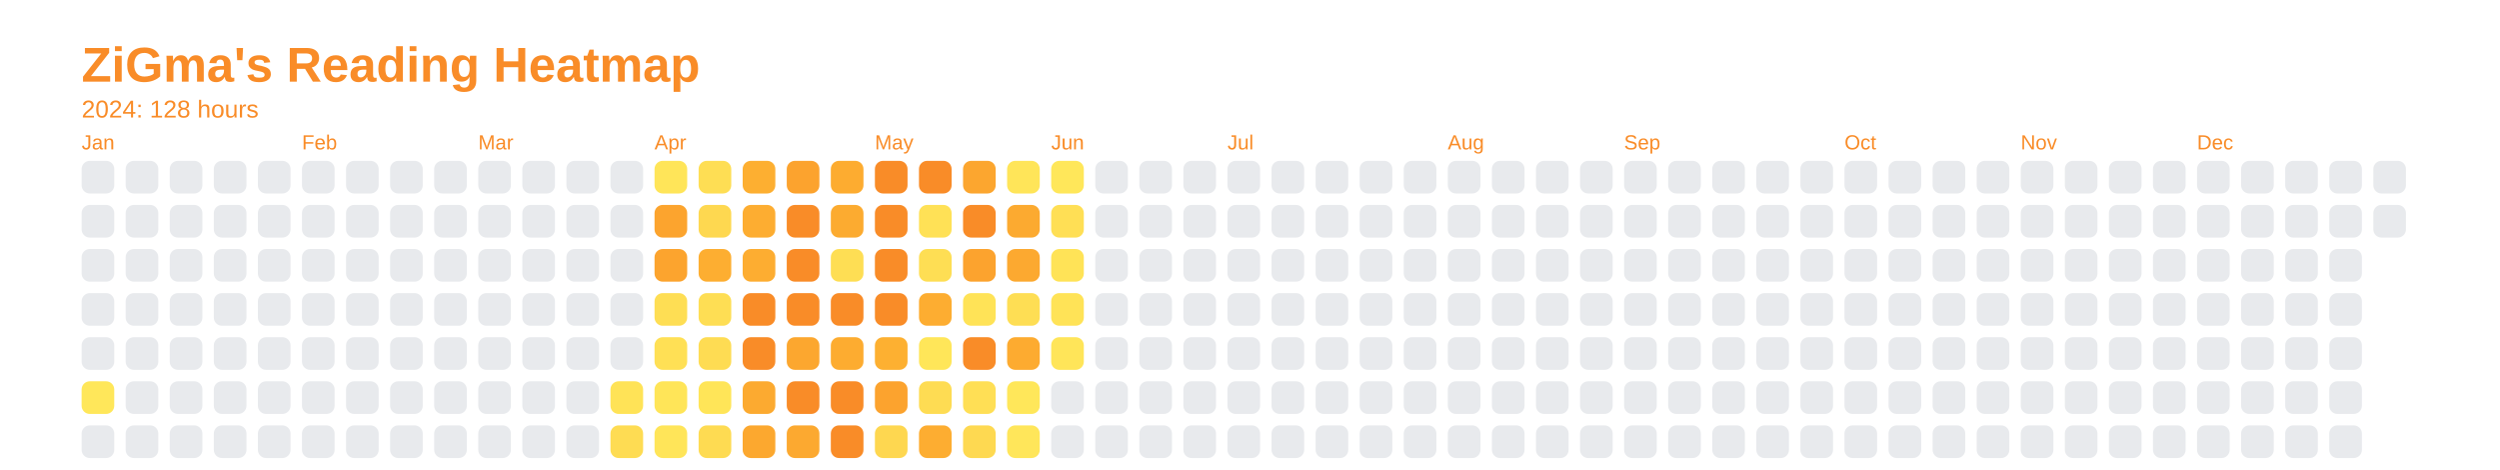
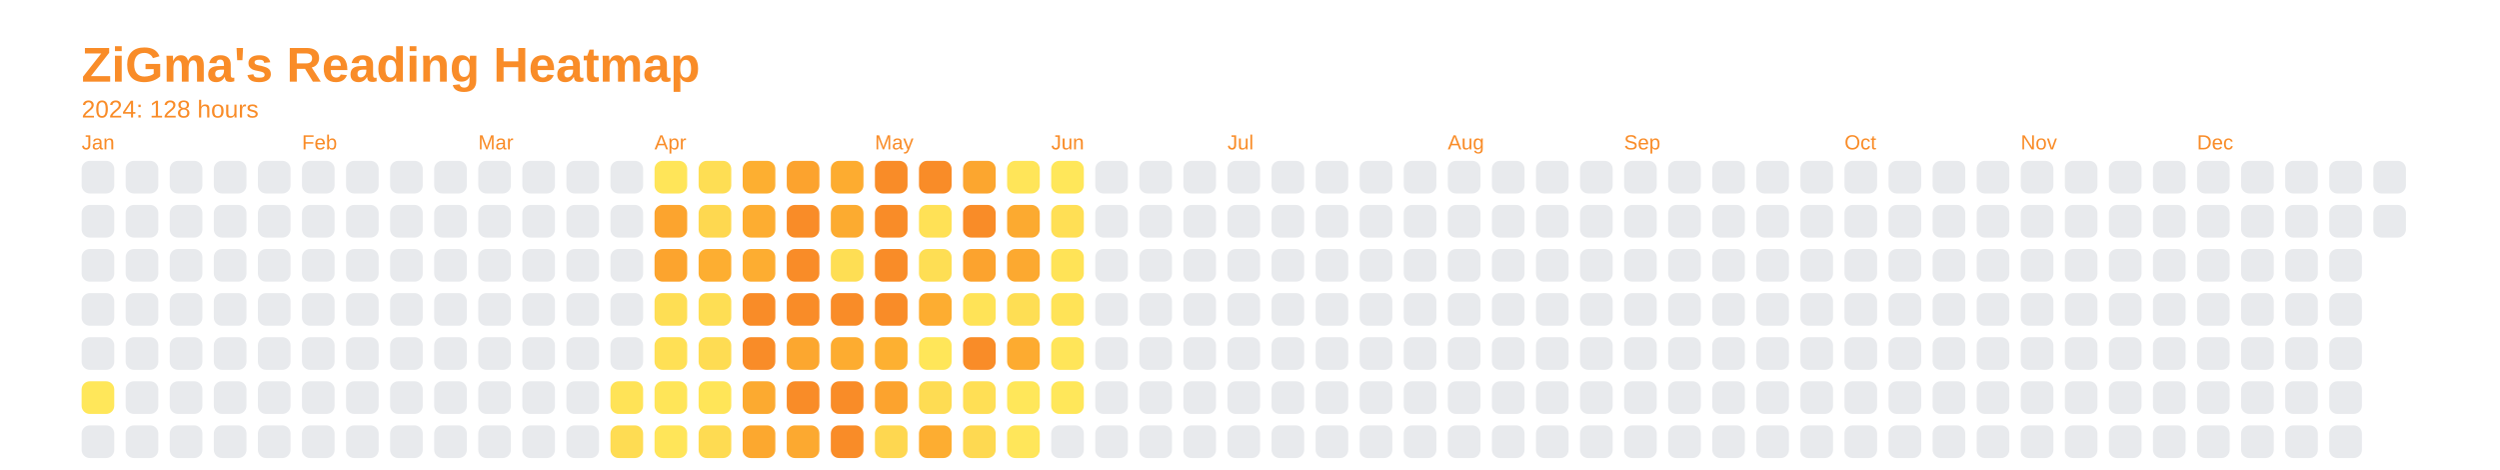
<svg xmlns="http://www.w3.org/2000/svg" baseProfile="full" height="57.5mm" version="1.1" viewBox="0,0,306.2,57.5" width="306.2mm">
  <defs />
  <rect fill="none" height="57.5" width="306.2" x="0" y="0" />
  <text fill="#f98c28" style="font-size:6px; font-family:Arial; font-weight:bold;" x="10" y="10">ZiGma's Reading Heatmap</text>
  <text fill="#f98c28" style="font-size:3px; font-family:Arial;" x="10" y="14.4">2024: 128 hours</text>
  <text fill="#f98c28" style="font-size:2.5px; font-family:Arial" x="10" y="18.3">Jan</text>
  <rect fill="#e8eaed" height="4" rx="1" ry="1" width="4" x="10" y="19.7" />
  <rect fill="#e8eaed" height="4" rx="1" ry="1" width="4" x="10" y="25.1" />
  <rect fill="#e8eaed" height="4" rx="1" ry="1" width="4" x="10" y="30.5" />
  <rect fill="#e8eaed" height="4" rx="1" ry="1" width="4" x="10" y="35.9" />
  <rect fill="#e8eaed" height="4" rx="1" ry="1" width="4" x="10" y="41.3" />
  <rect fill="#ffe75a" height="4" rx="1" ry="1" width="4" x="10" y="46.7" />
  <rect fill="#e8eaed" height="4" rx="1" ry="1" width="4" x="10" y="52.1" />
  <rect fill="#e8eaed" height="4" rx="1" ry="1" width="4" x="15.4" y="19.7" />
  <rect fill="#e8eaed" height="4" rx="1" ry="1" width="4" x="15.4" y="25.1" />
  <rect fill="#e8eaed" height="4" rx="1" ry="1" width="4" x="15.4" y="30.5" />
  <rect fill="#e8eaed" height="4" rx="1" ry="1" width="4" x="15.4" y="35.9" />
  <rect fill="#e8eaed" height="4" rx="1" ry="1" width="4" x="15.4" y="41.3" />
  <rect fill="#e8eaed" height="4" rx="1" ry="1" width="4" x="15.4" y="46.7" />
  <rect fill="#e8eaed" height="4" rx="1" ry="1" width="4" x="15.4" y="52.1" />
  <rect fill="#e8eaed" height="4" rx="1" ry="1" width="4" x="20.8" y="19.7" />
  <rect fill="#e8eaed" height="4" rx="1" ry="1" width="4" x="20.8" y="25.1" />
  <rect fill="#e8eaed" height="4" rx="1" ry="1" width="4" x="20.8" y="30.5" />
  <rect fill="#e8eaed" height="4" rx="1" ry="1" width="4" x="20.8" y="35.9" />
  <rect fill="#e8eaed" height="4" rx="1" ry="1" width="4" x="20.8" y="41.3" />
  <rect fill="#e8eaed" height="4" rx="1" ry="1" width="4" x="20.8" y="46.7" />
  <rect fill="#e8eaed" height="4" rx="1" ry="1" width="4" x="20.8" y="52.1" />
  <rect fill="#e8eaed" height="4" rx="1" ry="1" width="4" x="26.2" y="19.7" />
  <rect fill="#e8eaed" height="4" rx="1" ry="1" width="4" x="26.2" y="25.1" />
  <rect fill="#e8eaed" height="4" rx="1" ry="1" width="4" x="26.2" y="30.5" />
  <rect fill="#e8eaed" height="4" rx="1" ry="1" width="4" x="26.2" y="35.9" />
  <rect fill="#e8eaed" height="4" rx="1" ry="1" width="4" x="26.2" y="41.3" />
  <rect fill="#e8eaed" height="4" rx="1" ry="1" width="4" x="26.2" y="46.7" />
  <rect fill="#e8eaed" height="4" rx="1" ry="1" width="4" x="26.2" y="52.1" />
  <rect fill="#e8eaed" height="4" rx="1" ry="1" width="4" x="31.6" y="19.7" />
  <rect fill="#e8eaed" height="4" rx="1" ry="1" width="4" x="31.6" y="25.1" />
  <rect fill="#e8eaed" height="4" rx="1" ry="1" width="4" x="31.6" y="30.5" />
  <rect fill="#e8eaed" height="4" rx="1" ry="1" width="4" x="31.6" y="35.9" />
  <rect fill="#e8eaed" height="4" rx="1" ry="1" width="4" x="31.6" y="41.3" />
  <rect fill="#e8eaed" height="4" rx="1" ry="1" width="4" x="31.6" y="46.7" />
  <rect fill="#e8eaed" height="4" rx="1" ry="1" width="4" x="31.6" y="52.1" />
  <text fill="#f98c28" style="font-size:2.5px; font-family:Arial" x="37.0" y="18.3">Feb</text>
  <rect fill="#e8eaed" height="4" rx="1" ry="1" width="4" x="37.0" y="19.7" />
  <rect fill="#e8eaed" height="4" rx="1" ry="1" width="4" x="37.0" y="25.1" />
  <rect fill="#e8eaed" height="4" rx="1" ry="1" width="4" x="37.0" y="30.5" />
  <rect fill="#e8eaed" height="4" rx="1" ry="1" width="4" x="37.0" y="35.9" />
  <rect fill="#e8eaed" height="4" rx="1" ry="1" width="4" x="37.0" y="41.3" />
  <rect fill="#e8eaed" height="4" rx="1" ry="1" width="4" x="37.0" y="46.7" />
  <rect fill="#e8eaed" height="4" rx="1" ry="1" width="4" x="37.0" y="52.1" />
  <rect fill="#e8eaed" height="4" rx="1" ry="1" width="4" x="42.4" y="19.7" />
  <rect fill="#e8eaed" height="4" rx="1" ry="1" width="4" x="42.4" y="25.1" />
  <rect fill="#e8eaed" height="4" rx="1" ry="1" width="4" x="42.4" y="30.5" />
  <rect fill="#e8eaed" height="4" rx="1" ry="1" width="4" x="42.4" y="35.9" />
  <rect fill="#e8eaed" height="4" rx="1" ry="1" width="4" x="42.4" y="41.3" />
  <rect fill="#e8eaed" height="4" rx="1" ry="1" width="4" x="42.4" y="46.7" />
  <rect fill="#e8eaed" height="4" rx="1" ry="1" width="4" x="42.4" y="52.1" />
  <rect fill="#e8eaed" height="4" rx="1" ry="1" width="4" x="47.8" y="19.7" />
  <rect fill="#e8eaed" height="4" rx="1" ry="1" width="4" x="47.8" y="25.1" />
  <rect fill="#e8eaed" height="4" rx="1" ry="1" width="4" x="47.8" y="30.5" />
  <rect fill="#e8eaed" height="4" rx="1" ry="1" width="4" x="47.8" y="35.9" />
  <rect fill="#e8eaed" height="4" rx="1" ry="1" width="4" x="47.8" y="41.3" />
  <rect fill="#e8eaed" height="4" rx="1" ry="1" width="4" x="47.8" y="46.7" />
  <rect fill="#e8eaed" height="4" rx="1" ry="1" width="4" x="47.8" y="52.1" />
  <rect fill="#e8eaed" height="4" rx="1" ry="1" width="4" x="53.2" y="19.7" />
  <rect fill="#e8eaed" height="4" rx="1" ry="1" width="4" x="53.2" y="25.1" />
  <rect fill="#e8eaed" height="4" rx="1" ry="1" width="4" x="53.2" y="30.5" />
  <rect fill="#e8eaed" height="4" rx="1" ry="1" width="4" x="53.2" y="35.9" />
  <rect fill="#e8eaed" height="4" rx="1" ry="1" width="4" x="53.2" y="41.3" />
  <rect fill="#e8eaed" height="4" rx="1" ry="1" width="4" x="53.2" y="46.7" />
  <rect fill="#e8eaed" height="4" rx="1" ry="1" width="4" x="53.2" y="52.1" />
  <text fill="#f98c28" style="font-size:2.5px; font-family:Arial" x="58.6" y="18.3">Mar</text>
  <rect fill="#e8eaed" height="4" rx="1" ry="1" width="4" x="58.6" y="19.7" />
  <rect fill="#e8eaed" height="4" rx="1" ry="1" width="4" x="58.6" y="25.1" />
  <rect fill="#e8eaed" height="4" rx="1" ry="1" width="4" x="58.6" y="30.5" />
  <rect fill="#e8eaed" height="4" rx="1" ry="1" width="4" x="58.6" y="35.9" />
  <rect fill="#e8eaed" height="4" rx="1" ry="1" width="4" x="58.6" y="41.3" />
  <rect fill="#e8eaed" height="4" rx="1" ry="1" width="4" x="58.6" y="46.7" />
  <rect fill="#e8eaed" height="4" rx="1" ry="1" width="4" x="58.6" y="52.1" />
  <rect fill="#e8eaed" height="4" rx="1" ry="1" width="4" x="64" y="19.7" />
  <rect fill="#e8eaed" height="4" rx="1" ry="1" width="4" x="64" y="25.1" />
  <rect fill="#e8eaed" height="4" rx="1" ry="1" width="4" x="64" y="30.5" />
  <rect fill="#e8eaed" height="4" rx="1" ry="1" width="4" x="64" y="35.9" />
  <rect fill="#e8eaed" height="4" rx="1" ry="1" width="4" x="64" y="41.3" />
  <rect fill="#e8eaed" height="4" rx="1" ry="1" width="4" x="64" y="46.7" />
  <rect fill="#e8eaed" height="4" rx="1" ry="1" width="4" x="64" y="52.1" />
  <rect fill="#e8eaed" height="4" rx="1" ry="1" width="4" x="69.4" y="19.7" />
  <rect fill="#e8eaed" height="4" rx="1" ry="1" width="4" x="69.4" y="25.1" />
  <rect fill="#e8eaed" height="4" rx="1" ry="1" width="4" x="69.4" y="30.5" />
  <rect fill="#e8eaed" height="4" rx="1" ry="1" width="4" x="69.4" y="35.9" />
  <rect fill="#e8eaed" height="4" rx="1" ry="1" width="4" x="69.4" y="41.3" />
  <rect fill="#e8eaed" height="4" rx="1" ry="1" width="4" x="69.4" y="46.7" />
  <rect fill="#e8eaed" height="4" rx="1" ry="1" width="4" x="69.4" y="52.1" />
  <rect fill="#e8eaed" height="4" rx="1" ry="1" width="4" x="74.8" y="19.7" />
  <rect fill="#e8eaed" height="4" rx="1" ry="1" width="4" x="74.8" y="25.1" />
  <rect fill="#e8eaed" height="4" rx="1" ry="1" width="4" x="74.8" y="30.5" />
  <rect fill="#e8eaed" height="4" rx="1" ry="1" width="4" x="74.8" y="35.9" />
  <rect fill="#e8eaed" height="4" rx="1" ry="1" width="4" x="74.8" y="41.3" />
  <rect fill="#ffe357" height="4" rx="1" ry="1" width="4" x="74.8" y="46.7" />
  <rect fill="#fedc53" height="4" rx="1" ry="1" width="4" x="74.8" y="52.1" />
  <text fill="#f98c28" style="font-size:2.5px; font-family:Arial" x="80.2" y="18.3">Apr</text>
  <rect fill="#ffe559" height="4" rx="1" ry="1" width="4" x="80.2" y="19.7" />
  <rect fill="#fca42e" height="4" rx="1" ry="1" width="4" x="80.2" y="25.1" />
  <rect fill="#fca42e" height="4" rx="1" ry="1" width="4" x="80.2" y="30.5" />
  <rect fill="#fede54" height="4" rx="1" ry="1" width="4" x="80.2" y="35.9" />
  <rect fill="#ffe055" height="4" rx="1" ry="1" width="4" x="80.2" y="41.3" />
  <rect fill="#ffe558" height="4" rx="1" ry="1" width="4" x="80.2" y="46.7" />
  <rect fill="#ffe559" height="4" rx="1" ry="1" width="4" x="80.2" y="52.1" />
  <rect fill="#fede54" height="4" rx="1" ry="1" width="4" x="85.6" y="19.7" />
  <rect fill="#fed850" height="4" rx="1" ry="1" width="4" x="85.6" y="25.1" />
  <rect fill="#fdae31" height="4" rx="1" ry="1" width="4" x="85.6" y="30.5" />
  <rect fill="#fede54" height="4" rx="1" ry="1" width="4" x="85.6" y="35.9" />
  <rect fill="#fedc53" height="4" rx="1" ry="1" width="4" x="85.6" y="41.3" />
  <rect fill="#ffe558" height="4" rx="1" ry="1" width="4" x="85.6" y="46.7" />
  <rect fill="#fedb52" height="4" rx="1" ry="1" width="4" x="85.6" y="52.1" />
  <rect fill="#fdaf31" height="4" rx="1" ry="1" width="4" x="91" y="19.7" />
  <rect fill="#fdad31" height="4" rx="1" ry="1" width="4" x="91" y="25.1" />
  <rect fill="#fdad31" height="4" rx="1" ry="1" width="4" x="91" y="30.5" />
  <rect fill="#f98c28" height="4" rx="1" ry="1" width="4" x="91" y="35.9" />
  <rect fill="#f98c28" height="4" rx="1" ry="1" width="4" x="91" y="41.3" />
  <rect fill="#fcaa30" height="4" rx="1" ry="1" width="4" x="91" y="46.7" />
  <rect fill="#fca82f" height="4" rx="1" ry="1" width="4" x="91" y="52.1" />
  <rect fill="#fca32e" height="4" rx="1" ry="1" width="4" x="96.4" y="19.7" />
  <rect fill="#f98c28" height="4" rx="1" ry="1" width="4" x="96.4" y="25.1" />
  <rect fill="#f98c28" height="4" rx="1" ry="1" width="4" x="96.4" y="30.5" />
  <rect fill="#f98c28" height="4" rx="1" ry="1" width="4" x="96.4" y="35.9" />
  <rect fill="#fca72f" height="4" rx="1" ry="1" width="4" x="96.4" y="41.3" />
  <rect fill="#f98c28" height="4" rx="1" ry="1" width="4" x="96.4" y="46.7" />
  <rect fill="#fca930" height="4" rx="1" ry="1" width="4" x="96.4" y="52.1" />
  <rect fill="#fdac30" height="4" rx="1" ry="1" width="4" x="101.8" y="19.7" />
  <rect fill="#fcab30" height="4" rx="1" ry="1" width="4" x="101.8" y="25.1" />
  <rect fill="#fede54" height="4" rx="1" ry="1" width="4" x="101.8" y="30.5" />
  <rect fill="#f98c28" height="4" rx="1" ry="1" width="4" x="101.8" y="35.9" />
  <rect fill="#fdac30" height="4" rx="1" ry="1" width="4" x="101.8" y="41.3" />
  <rect fill="#f98c28" height="4" rx="1" ry="1" width="4" x="101.8" y="46.7" />
  <rect fill="#f98c28" height="4" rx="1" ry="1" width="4" x="101.8" y="52.1" />
  <text fill="#f98c28" style="font-size:2.5px; font-family:Arial" x="107.2" y="18.3">May</text>
  <rect fill="#f98c28" height="4" rx="1" ry="1" width="4" x="107.2" y="19.7" />
  <rect fill="#f98c28" height="4" rx="1" ry="1" width="4" x="107.2" y="25.1" />
  <rect fill="#f98c28" height="4" rx="1" ry="1" width="4" x="107.2" y="30.5" />
  <rect fill="#f98c28" height="4" rx="1" ry="1" width="4" x="107.2" y="35.9" />
  <rect fill="#fdb031" height="4" rx="1" ry="1" width="4" x="107.2" y="41.3" />
  <rect fill="#fca32e" height="4" rx="1" ry="1" width="4" x="107.2" y="46.7" />
  <rect fill="#fed750" height="4" rx="1" ry="1" width="4" x="107.2" y="52.1" />
  <rect fill="#f98c28" height="4" rx="1" ry="1" width="4" x="112.6" y="19.7" />
  <rect fill="#ffe156" height="4" rx="1" ry="1" width="4" x="112.6" y="25.1" />
  <rect fill="#fede54" height="4" rx="1" ry="1" width="4" x="112.6" y="30.5" />
  <rect fill="#fdad31" height="4" rx="1" ry="1" width="4" x="112.6" y="35.9" />
  <rect fill="#ffe659" height="4" rx="1" ry="1" width="4" x="112.6" y="41.3" />
  <rect fill="#fedc53" height="4" rx="1" ry="1" width="4" x="112.6" y="46.7" />
  <rect fill="#fdad31" height="4" rx="1" ry="1" width="4" x="112.6" y="52.1" />
  <rect fill="#fca62f" height="4" rx="1" ry="1" width="4" x="118" y="19.7" />
  <rect fill="#f98c28" height="4" rx="1" ry="1" width="4" x="118" y="25.1" />
  <rect fill="#fca32e" height="4" rx="1" ry="1" width="4" x="118" y="30.5" />
  <rect fill="#ffe357" height="4" rx="1" ry="1" width="4" x="118" y="35.9" />
  <rect fill="#f98c28" height="4" rx="1" ry="1" width="4" x="118" y="41.3" />
  <rect fill="#ffdf55" height="4" rx="1" ry="1" width="4" x="118" y="46.7" />
  <rect fill="#fed951" height="4" rx="1" ry="1" width="4" x="118" y="52.1" />
  <rect fill="#ffe559" height="4" rx="1" ry="1" width="4" x="123.4" y="19.7" />
  <rect fill="#fcaa30" height="4" rx="1" ry="1" width="4" x="123.4" y="25.1" />
  <rect fill="#fca930" height="4" rx="1" ry="1" width="4" x="123.4" y="30.5" />
  <rect fill="#fede54" height="4" rx="1" ry="1" width="4" x="123.4" y="35.9" />
  <rect fill="#fdab30" height="4" rx="1" ry="1" width="4" x="123.4" y="41.3" />
  <rect fill="#ffe75a" height="4" rx="1" ry="1" width="4" x="123.4" y="46.7" />
  <rect fill="#ffe65a" height="4" rx="1" ry="1" width="4" x="123.4" y="52.1" />
  <text fill="#f98c28" style="font-size:2.5px; font-family:Arial" x="128.8" y="18.3">Jun</text>
  <rect fill="#ffe75a" height="4" rx="1" ry="1" width="4" x="128.8" y="19.7" />
  <rect fill="#ffdf55" height="4" rx="1" ry="1" width="4" x="128.8" y="25.1" />
  <rect fill="#ffe357" height="4" rx="1" ry="1" width="4" x="128.8" y="30.5" />
  <rect fill="#ffe357" height="4" rx="1" ry="1" width="4" x="128.8" y="35.9" />
  <rect fill="#ffe559" height="4" rx="1" ry="1" width="4" x="128.8" y="41.3" />
-   <rect fill="#e8eaed" height="4" rx="1" ry="1" width="4" x="128.8" y="46.7" />
+   <rect fill="#ffe75a" height="4" rx="1" ry="1" width="4" x="128.8" y="46.7" />
  <rect fill="#e8eaed" height="4" rx="1" ry="1" width="4" x="128.8" y="52.1" />
  <rect fill="#e8eaed" height="4" rx="1" ry="1" width="4" x="134.2" y="19.7" />
  <rect fill="#e8eaed" height="4" rx="1" ry="1" width="4" x="134.2" y="25.1" />
  <rect fill="#e8eaed" height="4" rx="1" ry="1" width="4" x="134.2" y="30.5" />
  <rect fill="#e8eaed" height="4" rx="1" ry="1" width="4" x="134.2" y="35.9" />
  <rect fill="#e8eaed" height="4" rx="1" ry="1" width="4" x="134.2" y="41.3" />
  <rect fill="#e8eaed" height="4" rx="1" ry="1" width="4" x="134.2" y="46.7" />
  <rect fill="#e8eaed" height="4" rx="1" ry="1" width="4" x="134.2" y="52.1" />
  <rect fill="#e8eaed" height="4" rx="1" ry="1" width="4" x="139.6" y="19.7" />
  <rect fill="#e8eaed" height="4" rx="1" ry="1" width="4" x="139.6" y="25.1" />
  <rect fill="#e8eaed" height="4" rx="1" ry="1" width="4" x="139.6" y="30.5" />
  <rect fill="#e8eaed" height="4" rx="1" ry="1" width="4" x="139.6" y="35.9" />
  <rect fill="#e8eaed" height="4" rx="1" ry="1" width="4" x="139.6" y="41.3" />
  <rect fill="#e8eaed" height="4" rx="1" ry="1" width="4" x="139.6" y="46.7" />
  <rect fill="#e8eaed" height="4" rx="1" ry="1" width="4" x="139.6" y="52.1" />
  <rect fill="#e8eaed" height="4" rx="1" ry="1" width="4" x="145" y="19.7" />
  <rect fill="#e8eaed" height="4" rx="1" ry="1" width="4" x="145" y="25.1" />
  <rect fill="#e8eaed" height="4" rx="1" ry="1" width="4" x="145" y="30.5" />
  <rect fill="#e8eaed" height="4" rx="1" ry="1" width="4" x="145" y="35.9" />
  <rect fill="#e8eaed" height="4" rx="1" ry="1" width="4" x="145" y="41.3" />
  <rect fill="#e8eaed" height="4" rx="1" ry="1" width="4" x="145" y="46.7" />
  <rect fill="#e8eaed" height="4" rx="1" ry="1" width="4" x="145" y="52.1" />
  <text fill="#f98c28" style="font-size:2.5px; font-family:Arial" x="150.4" y="18.3">Jul</text>
  <rect fill="#e8eaed" height="4" rx="1" ry="1" width="4" x="150.4" y="19.7" />
  <rect fill="#e8eaed" height="4" rx="1" ry="1" width="4" x="150.4" y="25.1" />
  <rect fill="#e8eaed" height="4" rx="1" ry="1" width="4" x="150.4" y="30.5" />
  <rect fill="#e8eaed" height="4" rx="1" ry="1" width="4" x="150.4" y="35.9" />
  <rect fill="#e8eaed" height="4" rx="1" ry="1" width="4" x="150.4" y="41.3" />
  <rect fill="#e8eaed" height="4" rx="1" ry="1" width="4" x="150.4" y="46.7" />
  <rect fill="#e8eaed" height="4" rx="1" ry="1" width="4" x="150.4" y="52.1" />
  <rect fill="#e8eaed" height="4" rx="1" ry="1" width="4" x="155.8" y="19.7" />
  <rect fill="#e8eaed" height="4" rx="1" ry="1" width="4" x="155.8" y="25.1" />
  <rect fill="#e8eaed" height="4" rx="1" ry="1" width="4" x="155.8" y="30.5" />
  <rect fill="#e8eaed" height="4" rx="1" ry="1" width="4" x="155.8" y="35.9" />
  <rect fill="#e8eaed" height="4" rx="1" ry="1" width="4" x="155.8" y="41.3" />
  <rect fill="#e8eaed" height="4" rx="1" ry="1" width="4" x="155.8" y="46.7" />
  <rect fill="#e8eaed" height="4" rx="1" ry="1" width="4" x="155.8" y="52.1" />
  <rect fill="#e8eaed" height="4" rx="1" ry="1" width="4" x="161.2" y="19.7" />
  <rect fill="#e8eaed" height="4" rx="1" ry="1" width="4" x="161.2" y="25.1" />
  <rect fill="#e8eaed" height="4" rx="1" ry="1" width="4" x="161.2" y="30.5" />
  <rect fill="#e8eaed" height="4" rx="1" ry="1" width="4" x="161.2" y="35.9" />
  <rect fill="#e8eaed" height="4" rx="1" ry="1" width="4" x="161.2" y="41.3" />
  <rect fill="#e8eaed" height="4" rx="1" ry="1" width="4" x="161.2" y="46.7" />
  <rect fill="#e8eaed" height="4" rx="1" ry="1" width="4" x="161.2" y="52.1" />
  <rect fill="#e8eaed" height="4" rx="1" ry="1" width="4" x="166.6" y="19.7" />
  <rect fill="#e8eaed" height="4" rx="1" ry="1" width="4" x="166.6" y="25.1" />
  <rect fill="#e8eaed" height="4" rx="1" ry="1" width="4" x="166.6" y="30.5" />
  <rect fill="#e8eaed" height="4" rx="1" ry="1" width="4" x="166.6" y="35.9" />
  <rect fill="#e8eaed" height="4" rx="1" ry="1" width="4" x="166.6" y="41.3" />
  <rect fill="#e8eaed" height="4" rx="1" ry="1" width="4" x="166.6" y="46.7" />
  <rect fill="#e8eaed" height="4" rx="1" ry="1" width="4" x="166.6" y="52.1" />
  <rect fill="#e8eaed" height="4" rx="1" ry="1" width="4" x="172" y="19.7" />
  <rect fill="#e8eaed" height="4" rx="1" ry="1" width="4" x="172" y="25.1" />
  <rect fill="#e8eaed" height="4" rx="1" ry="1" width="4" x="172" y="30.5" />
  <rect fill="#e8eaed" height="4" rx="1" ry="1" width="4" x="172" y="35.9" />
  <rect fill="#e8eaed" height="4" rx="1" ry="1" width="4" x="172" y="41.3" />
  <rect fill="#e8eaed" height="4" rx="1" ry="1" width="4" x="172" y="46.7" />
  <rect fill="#e8eaed" height="4" rx="1" ry="1" width="4" x="172" y="52.1" />
  <text fill="#f98c28" style="font-size:2.5px; font-family:Arial" x="177.4" y="18.3">Aug</text>
  <rect fill="#e8eaed" height="4" rx="1" ry="1" width="4" x="177.4" y="19.7" />
  <rect fill="#e8eaed" height="4" rx="1" ry="1" width="4" x="177.4" y="25.1" />
  <rect fill="#e8eaed" height="4" rx="1" ry="1" width="4" x="177.4" y="30.5" />
  <rect fill="#e8eaed" height="4" rx="1" ry="1" width="4" x="177.4" y="35.9" />
  <rect fill="#e8eaed" height="4" rx="1" ry="1" width="4" x="177.4" y="41.3" />
  <rect fill="#e8eaed" height="4" rx="1" ry="1" width="4" x="177.4" y="46.7" />
  <rect fill="#e8eaed" height="4" rx="1" ry="1" width="4" x="177.4" y="52.1" />
  <rect fill="#e8eaed" height="4" rx="1" ry="1" width="4" x="182.8" y="19.7" />
  <rect fill="#e8eaed" height="4" rx="1" ry="1" width="4" x="182.8" y="25.1" />
  <rect fill="#e8eaed" height="4" rx="1" ry="1" width="4" x="182.8" y="30.5" />
  <rect fill="#e8eaed" height="4" rx="1" ry="1" width="4" x="182.8" y="35.9" />
  <rect fill="#e8eaed" height="4" rx="1" ry="1" width="4" x="182.8" y="41.3" />
  <rect fill="#e8eaed" height="4" rx="1" ry="1" width="4" x="182.8" y="46.7" />
  <rect fill="#e8eaed" height="4" rx="1" ry="1" width="4" x="182.8" y="52.1" />
  <rect fill="#e8eaed" height="4" rx="1" ry="1" width="4" x="188.2" y="19.7" />
  <rect fill="#e8eaed" height="4" rx="1" ry="1" width="4" x="188.2" y="25.1" />
  <rect fill="#e8eaed" height="4" rx="1" ry="1" width="4" x="188.2" y="30.5" />
  <rect fill="#e8eaed" height="4" rx="1" ry="1" width="4" x="188.2" y="35.9" />
  <rect fill="#e8eaed" height="4" rx="1" ry="1" width="4" x="188.2" y="41.3" />
  <rect fill="#e8eaed" height="4" rx="1" ry="1" width="4" x="188.2" y="46.7" />
  <rect fill="#e8eaed" height="4" rx="1" ry="1" width="4" x="188.2" y="52.1" />
  <rect fill="#e8eaed" height="4" rx="1" ry="1" width="4" x="193.6" y="19.7" />
  <rect fill="#e8eaed" height="4" rx="1" ry="1" width="4" x="193.6" y="25.1" />
  <rect fill="#e8eaed" height="4" rx="1" ry="1" width="4" x="193.6" y="30.5" />
  <rect fill="#e8eaed" height="4" rx="1" ry="1" width="4" x="193.6" y="35.9" />
  <rect fill="#e8eaed" height="4" rx="1" ry="1" width="4" x="193.6" y="41.3" />
  <rect fill="#e8eaed" height="4" rx="1" ry="1" width="4" x="193.6" y="46.7" />
  <rect fill="#e8eaed" height="4" rx="1" ry="1" width="4" x="193.6" y="52.1" />
  <text fill="#f98c28" style="font-size:2.5px; font-family:Arial" x="199" y="18.3">Sep</text>
  <rect fill="#e8eaed" height="4" rx="1" ry="1" width="4" x="199" y="19.7" />
  <rect fill="#e8eaed" height="4" rx="1" ry="1" width="4" x="199" y="25.1" />
  <rect fill="#e8eaed" height="4" rx="1" ry="1" width="4" x="199" y="30.5" />
  <rect fill="#e8eaed" height="4" rx="1" ry="1" width="4" x="199" y="35.9" />
  <rect fill="#e8eaed" height="4" rx="1" ry="1" width="4" x="199" y="41.3" />
  <rect fill="#e8eaed" height="4" rx="1" ry="1" width="4" x="199" y="46.7" />
  <rect fill="#e8eaed" height="4" rx="1" ry="1" width="4" x="199" y="52.1" />
  <rect fill="#e8eaed" height="4" rx="1" ry="1" width="4" x="204.4" y="19.7" />
  <rect fill="#e8eaed" height="4" rx="1" ry="1" width="4" x="204.4" y="25.1" />
  <rect fill="#e8eaed" height="4" rx="1" ry="1" width="4" x="204.4" y="30.5" />
  <rect fill="#e8eaed" height="4" rx="1" ry="1" width="4" x="204.4" y="35.9" />
  <rect fill="#e8eaed" height="4" rx="1" ry="1" width="4" x="204.4" y="41.3" />
  <rect fill="#e8eaed" height="4" rx="1" ry="1" width="4" x="204.4" y="46.7" />
  <rect fill="#e8eaed" height="4" rx="1" ry="1" width="4" x="204.4" y="52.1" />
  <rect fill="#e8eaed" height="4" rx="1" ry="1" width="4" x="209.8" y="19.7" />
  <rect fill="#e8eaed" height="4" rx="1" ry="1" width="4" x="209.8" y="25.1" />
  <rect fill="#e8eaed" height="4" rx="1" ry="1" width="4" x="209.8" y="30.5" />
  <rect fill="#e8eaed" height="4" rx="1" ry="1" width="4" x="209.8" y="35.9" />
  <rect fill="#e8eaed" height="4" rx="1" ry="1" width="4" x="209.8" y="41.3" />
  <rect fill="#e8eaed" height="4" rx="1" ry="1" width="4" x="209.8" y="46.7" />
  <rect fill="#e8eaed" height="4" rx="1" ry="1" width="4" x="209.8" y="52.1" />
  <rect fill="#e8eaed" height="4" rx="1" ry="1" width="4" x="215.2" y="19.7" />
  <rect fill="#e8eaed" height="4" rx="1" ry="1" width="4" x="215.2" y="25.1" />
  <rect fill="#e8eaed" height="4" rx="1" ry="1" width="4" x="215.2" y="30.5" />
  <rect fill="#e8eaed" height="4" rx="1" ry="1" width="4" x="215.2" y="35.9" />
  <rect fill="#e8eaed" height="4" rx="1" ry="1" width="4" x="215.2" y="41.3" />
  <rect fill="#e8eaed" height="4" rx="1" ry="1" width="4" x="215.2" y="46.7" />
  <rect fill="#e8eaed" height="4" rx="1" ry="1" width="4" x="215.2" y="52.1" />
  <rect fill="#e8eaed" height="4" rx="1" ry="1" width="4" x="220.6" y="19.7" />
  <rect fill="#e8eaed" height="4" rx="1" ry="1" width="4" x="220.6" y="25.1" />
  <rect fill="#e8eaed" height="4" rx="1" ry="1" width="4" x="220.6" y="30.5" />
  <rect fill="#e8eaed" height="4" rx="1" ry="1" width="4" x="220.6" y="35.9" />
  <rect fill="#e8eaed" height="4" rx="1" ry="1" width="4" x="220.6" y="41.3" />
  <rect fill="#e8eaed" height="4" rx="1" ry="1" width="4" x="220.6" y="46.7" />
  <rect fill="#e8eaed" height="4" rx="1" ry="1" width="4" x="220.6" y="52.1" />
  <text fill="#f98c28" style="font-size:2.5px; font-family:Arial" x="226" y="18.3">Oct</text>
  <rect fill="#e8eaed" height="4" rx="1" ry="1" width="4" x="226" y="19.7" />
  <rect fill="#e8eaed" height="4" rx="1" ry="1" width="4" x="226" y="25.1" />
  <rect fill="#e8eaed" height="4" rx="1" ry="1" width="4" x="226" y="30.5" />
  <rect fill="#e8eaed" height="4" rx="1" ry="1" width="4" x="226" y="35.9" />
  <rect fill="#e8eaed" height="4" rx="1" ry="1" width="4" x="226" y="41.3" />
  <rect fill="#e8eaed" height="4" rx="1" ry="1" width="4" x="226" y="46.7" />
  <rect fill="#e8eaed" height="4" rx="1" ry="1" width="4" x="226" y="52.1" />
  <rect fill="#e8eaed" height="4" rx="1" ry="1" width="4" x="231.4" y="19.7" />
  <rect fill="#e8eaed" height="4" rx="1" ry="1" width="4" x="231.4" y="25.1" />
  <rect fill="#e8eaed" height="4" rx="1" ry="1" width="4" x="231.4" y="30.5" />
  <rect fill="#e8eaed" height="4" rx="1" ry="1" width="4" x="231.4" y="35.9" />
  <rect fill="#e8eaed" height="4" rx="1" ry="1" width="4" x="231.4" y="41.3" />
  <rect fill="#e8eaed" height="4" rx="1" ry="1" width="4" x="231.4" y="46.7" />
  <rect fill="#e8eaed" height="4" rx="1" ry="1" width="4" x="231.4" y="52.1" />
  <rect fill="#e8eaed" height="4" rx="1" ry="1" width="4" x="236.8" y="19.7" />
  <rect fill="#e8eaed" height="4" rx="1" ry="1" width="4" x="236.8" y="25.1" />
  <rect fill="#e8eaed" height="4" rx="1" ry="1" width="4" x="236.8" y="30.5" />
  <rect fill="#e8eaed" height="4" rx="1" ry="1" width="4" x="236.8" y="35.9" />
  <rect fill="#e8eaed" height="4" rx="1" ry="1" width="4" x="236.8" y="41.3" />
  <rect fill="#e8eaed" height="4" rx="1" ry="1" width="4" x="236.8" y="46.7" />
  <rect fill="#e8eaed" height="4" rx="1" ry="1" width="4" x="236.8" y="52.1" />
  <rect fill="#e8eaed" height="4" rx="1" ry="1" width="4" x="242.2" y="19.7" />
  <rect fill="#e8eaed" height="4" rx="1" ry="1" width="4" x="242.2" y="25.1" />
  <rect fill="#e8eaed" height="4" rx="1" ry="1" width="4" x="242.2" y="30.5" />
  <rect fill="#e8eaed" height="4" rx="1" ry="1" width="4" x="242.2" y="35.9" />
  <rect fill="#e8eaed" height="4" rx="1" ry="1" width="4" x="242.2" y="41.3" />
  <rect fill="#e8eaed" height="4" rx="1" ry="1" width="4" x="242.2" y="46.7" />
  <rect fill="#e8eaed" height="4" rx="1" ry="1" width="4" x="242.2" y="52.1" />
  <text fill="#f98c28" style="font-size:2.5px; font-family:Arial" x="247.6" y="18.3">Nov</text>
  <rect fill="#e8eaed" height="4" rx="1" ry="1" width="4" x="247.6" y="19.7" />
  <rect fill="#e8eaed" height="4" rx="1" ry="1" width="4" x="247.6" y="25.1" />
  <rect fill="#e8eaed" height="4" rx="1" ry="1" width="4" x="247.6" y="30.5" />
  <rect fill="#e8eaed" height="4" rx="1" ry="1" width="4" x="247.6" y="35.9" />
  <rect fill="#e8eaed" height="4" rx="1" ry="1" width="4" x="247.6" y="41.3" />
  <rect fill="#e8eaed" height="4" rx="1" ry="1" width="4" x="247.6" y="46.7" />
  <rect fill="#e8eaed" height="4" rx="1" ry="1" width="4" x="247.6" y="52.1" />
  <rect fill="#e8eaed" height="4" rx="1" ry="1" width="4" x="253" y="19.7" />
  <rect fill="#e8eaed" height="4" rx="1" ry="1" width="4" x="253" y="25.1" />
  <rect fill="#e8eaed" height="4" rx="1" ry="1" width="4" x="253" y="30.5" />
  <rect fill="#e8eaed" height="4" rx="1" ry="1" width="4" x="253" y="35.9" />
  <rect fill="#e8eaed" height="4" rx="1" ry="1" width="4" x="253" y="41.3" />
  <rect fill="#e8eaed" height="4" rx="1" ry="1" width="4" x="253" y="46.7" />
  <rect fill="#e8eaed" height="4" rx="1" ry="1" width="4" x="253" y="52.1" />
  <rect fill="#e8eaed" height="4" rx="1" ry="1" width="4" x="258.4" y="19.7" />
  <rect fill="#e8eaed" height="4" rx="1" ry="1" width="4" x="258.4" y="25.1" />
  <rect fill="#e8eaed" height="4" rx="1" ry="1" width="4" x="258.4" y="30.5" />
  <rect fill="#e8eaed" height="4" rx="1" ry="1" width="4" x="258.4" y="35.9" />
  <rect fill="#e8eaed" height="4" rx="1" ry="1" width="4" x="258.4" y="41.3" />
  <rect fill="#e8eaed" height="4" rx="1" ry="1" width="4" x="258.4" y="46.7" />
  <rect fill="#e8eaed" height="4" rx="1" ry="1" width="4" x="258.4" y="52.1" />
  <rect fill="#e8eaed" height="4" rx="1" ry="1" width="4" x="263.8" y="19.7" />
  <rect fill="#e8eaed" height="4" rx="1" ry="1" width="4" x="263.8" y="25.1" />
  <rect fill="#e8eaed" height="4" rx="1" ry="1" width="4" x="263.8" y="30.5" />
  <rect fill="#e8eaed" height="4" rx="1" ry="1" width="4" x="263.8" y="35.9" />
  <rect fill="#e8eaed" height="4" rx="1" ry="1" width="4" x="263.8" y="41.3" />
  <rect fill="#e8eaed" height="4" rx="1" ry="1" width="4" x="263.8" y="46.7" />
  <rect fill="#e8eaed" height="4" rx="1" ry="1" width="4" x="263.8" y="52.1" />
  <text fill="#f98c28" style="font-size:2.5px; font-family:Arial" x="269.2" y="18.3">Dec</text>
  <rect fill="#e8eaed" height="4" rx="1" ry="1" width="4" x="269.2" y="19.7" />
  <rect fill="#e8eaed" height="4" rx="1" ry="1" width="4" x="269.2" y="25.1" />
  <rect fill="#e8eaed" height="4" rx="1" ry="1" width="4" x="269.2" y="30.5" />
  <rect fill="#e8eaed" height="4" rx="1" ry="1" width="4" x="269.2" y="35.9" />
  <rect fill="#e8eaed" height="4" rx="1" ry="1" width="4" x="269.2" y="41.3" />
  <rect fill="#e8eaed" height="4" rx="1" ry="1" width="4" x="269.2" y="46.7" />
  <rect fill="#e8eaed" height="4" rx="1" ry="1" width="4" x="269.2" y="52.1" />
  <rect fill="#e8eaed" height="4" rx="1" ry="1" width="4" x="274.6" y="19.7" />
  <rect fill="#e8eaed" height="4" rx="1" ry="1" width="4" x="274.6" y="25.1" />
  <rect fill="#e8eaed" height="4" rx="1" ry="1" width="4" x="274.6" y="30.5" />
  <rect fill="#e8eaed" height="4" rx="1" ry="1" width="4" x="274.6" y="35.9" />
  <rect fill="#e8eaed" height="4" rx="1" ry="1" width="4" x="274.6" y="41.3" />
  <rect fill="#e8eaed" height="4" rx="1" ry="1" width="4" x="274.6" y="46.7" />
  <rect fill="#e8eaed" height="4" rx="1" ry="1" width="4" x="274.6" y="52.1" />
  <rect fill="#e8eaed" height="4" rx="1" ry="1" width="4" x="280" y="19.7" />
  <rect fill="#e8eaed" height="4" rx="1" ry="1" width="4" x="280" y="25.1" />
  <rect fill="#e8eaed" height="4" rx="1" ry="1" width="4" x="280" y="30.5" />
  <rect fill="#e8eaed" height="4" rx="1" ry="1" width="4" x="280" y="35.9" />
  <rect fill="#e8eaed" height="4" rx="1" ry="1" width="4" x="280" y="41.3" />
  <rect fill="#e8eaed" height="4" rx="1" ry="1" width="4" x="280" y="46.7" />
  <rect fill="#e8eaed" height="4" rx="1" ry="1" width="4" x="280" y="52.1" />
  <rect fill="#e8eaed" height="4" rx="1" ry="1" width="4" x="285.4" y="19.7" />
  <rect fill="#e8eaed" height="4" rx="1" ry="1" width="4" x="285.4" y="25.1" />
  <rect fill="#e8eaed" height="4" rx="1" ry="1" width="4" x="285.4" y="30.5" />
  <rect fill="#e8eaed" height="4" rx="1" ry="1" width="4" x="285.4" y="35.9" />
  <rect fill="#e8eaed" height="4" rx="1" ry="1" width="4" x="285.4" y="41.3" />
  <rect fill="#e8eaed" height="4" rx="1" ry="1" width="4" x="285.4" y="46.7" />
  <rect fill="#e8eaed" height="4" rx="1" ry="1" width="4" x="285.4" y="52.1" />
  <rect fill="#e8eaed" height="4" rx="1" ry="1" width="4" x="290.8" y="19.7" />
  <rect fill="#e8eaed" height="4" rx="1" ry="1" width="4" x="290.8" y="25.1" />
</svg>
